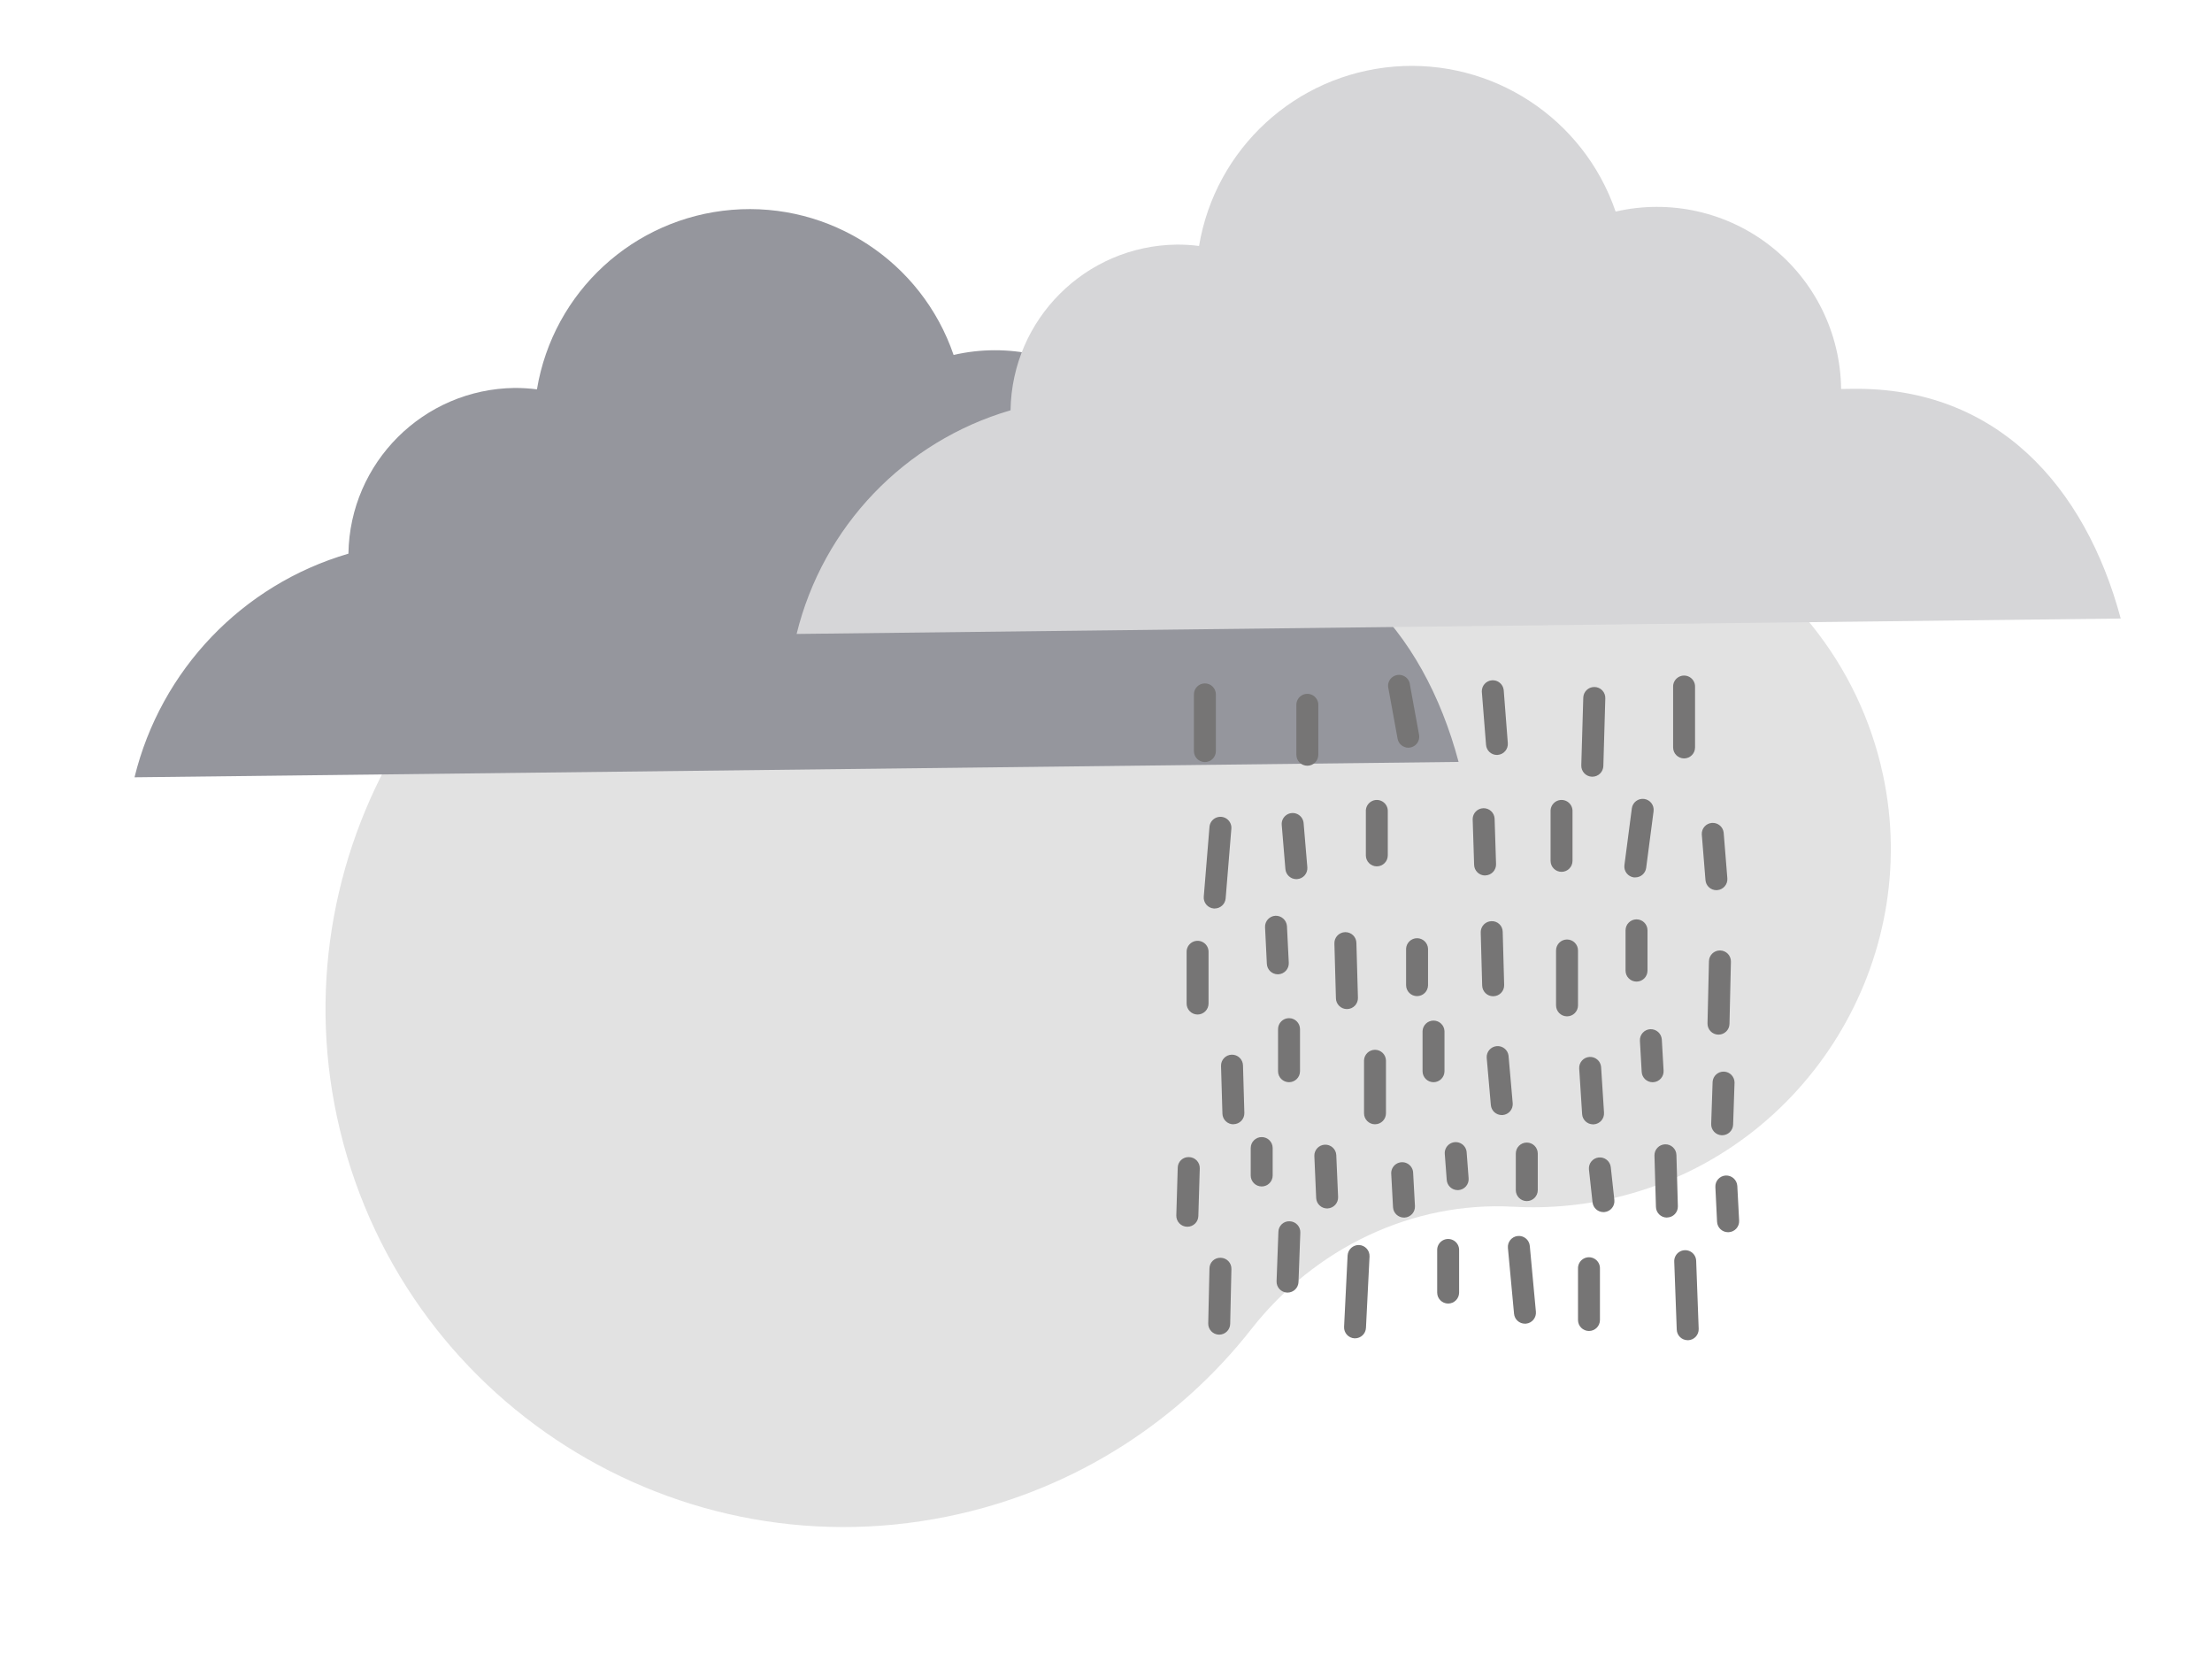
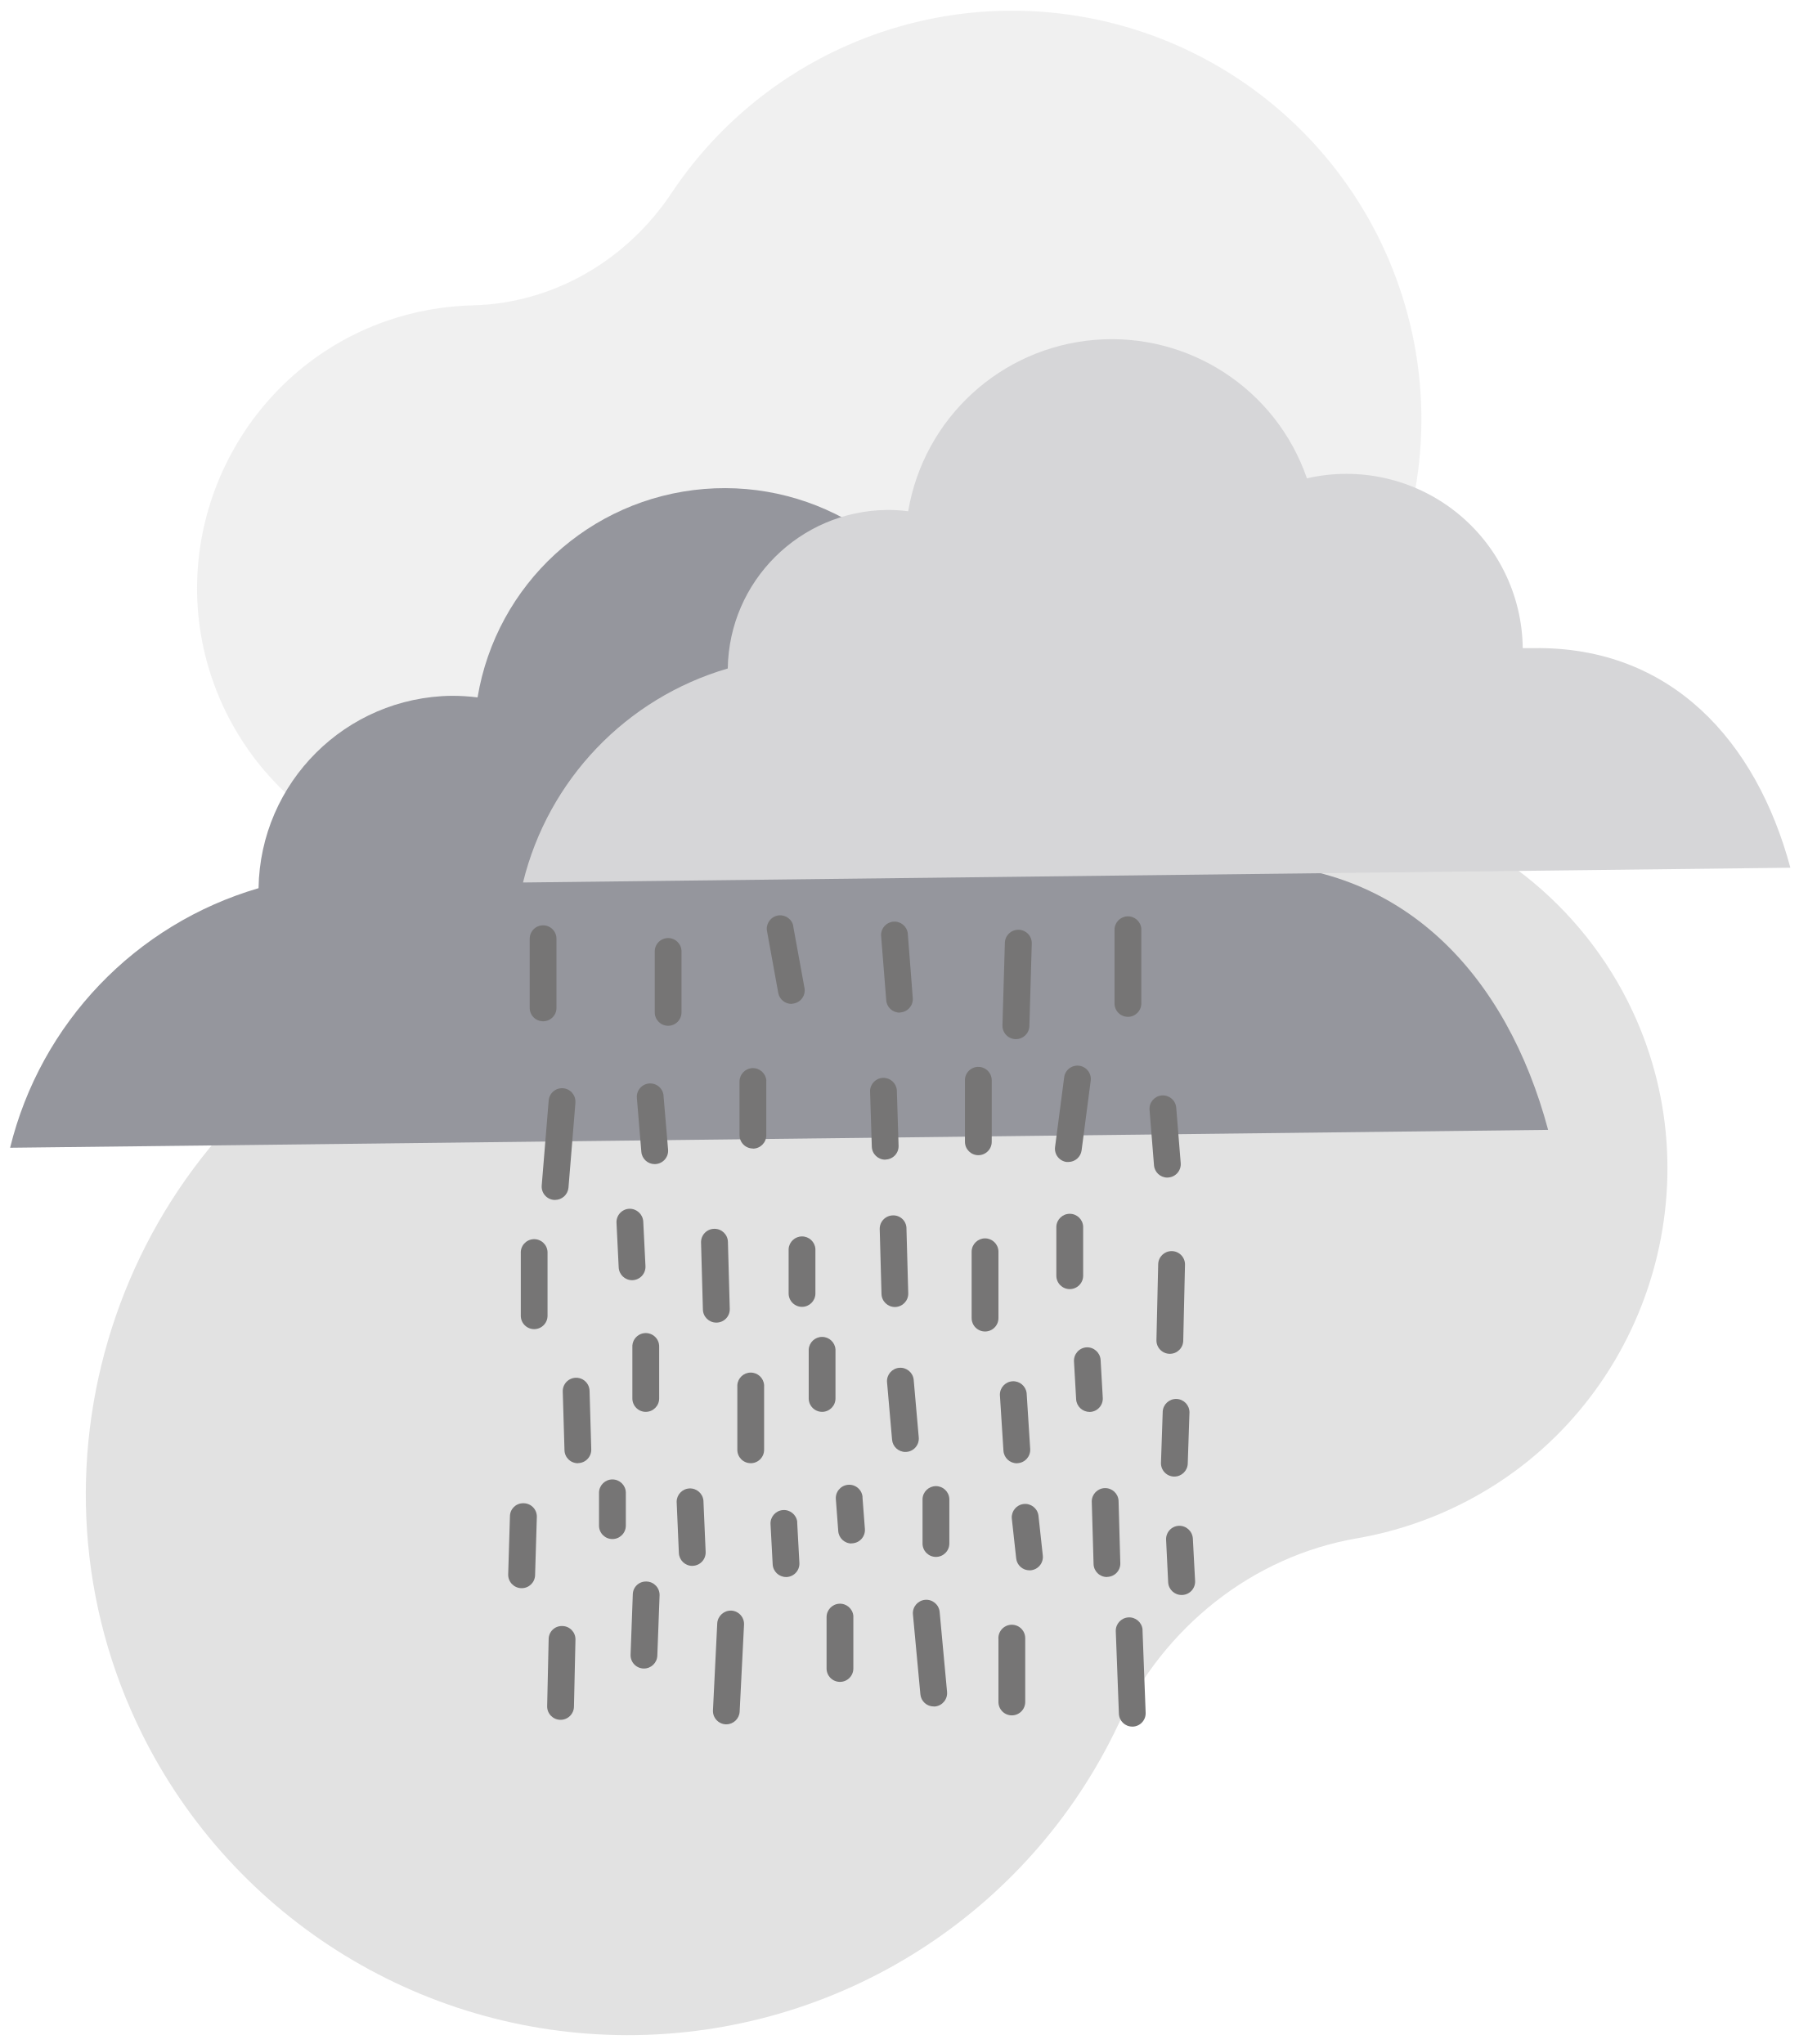
- <svg xmlns="http://www.w3.org/2000/svg" id="Capa_1" data-name="Capa 1" viewBox="0 0 824 616">
+ <svg xmlns="http://www.w3.org/2000/svg" id="Capa_1" data-name="Capa 1" viewBox="0 0 575.08 653.58">
  <defs>
-     <style>.cls-rain-1{fill:#e2e2e2;}.cls-rain-2{fill:#95969d;}.cls-rain-3{fill:#d6d6d8;}.cls-rain-4{fill:#767575;}</style>
+     <style>.cls-rain-1,.cls-rain-2{fill:#e2e2e2;}.cls-rain-2{opacity:0.5;}.cls-rain-3{fill:#95969d;}.cls-rain-4{fill:#d6d6d8;}.cls-rain-5{fill:#767575;}</style>
  </defs>
-   <path class="cls-rain-1" d="M563.79,449.44A133.42,133.42,0,0,0,605,445.25c68.5-17.94,111.3-87.59,96.41-156.81a133.3,133.3,0,0,0-194.19-88.93,117.36,117.36,0,0,1-107.94,2.59,192.39,192.39,0,0,0-131.3-14C167.14,213,103.67,314.69,125.58,416.24c22.77,105.51,127.33,171.68,232.17,147.53a192.3,192.3,0,0,0,108.5-68.89C489.69,465,525.87,447.35,563.79,449.44Z" />
-   <path class="cls-rain-2" d="M443.69,198.27l-4.46,0a68.59,68.59,0,0,0-84-66.07,80.31,80.31,0,0,0-155.21,12.81,63.85,63.85,0,0,0-8.34-.52,62.69,62.69,0,0,0-61.89,61.72,115.38,115.38,0,0,0-79.68,83.29l493.24-5.73C530.17,234.42,497,197.62,443.69,198.27Z" />
-   <path class="cls-rain-3" d="M690.29,144.82l-4.45.06a68.6,68.6,0,0,0-84-66.08A80.31,80.31,0,0,0,446.66,91.61a62,62,0,0,0-8.33-.51,62.67,62.67,0,0,0-61.89,61.71,115.4,115.4,0,0,0-79.69,83.3L790,230.37C776.77,181,743.63,144.17,690.29,144.82Z" />
-   <path class="cls-rain-4" d="M448.84,283.83a4.09,4.09,0,0,1-4.09-4.09V258.62a4.09,4.09,0,0,1,8.18,0v21.12A4.09,4.09,0,0,1,448.84,283.83Z" />
-   <path class="cls-rain-4" d="M487,285.19a4.08,4.08,0,0,1-4.08-4.08v-18.4a4.09,4.09,0,1,1,8.17,0v18.4A4.09,4.09,0,0,1,487,285.19Z" />
-   <path class="cls-rain-4" d="M524.62,278.48a4.09,4.09,0,0,1-4-3.35l-3.38-18.53a4.09,4.09,0,1,1,8-1.47l3.38,18.53a4.07,4.07,0,0,1-3.28,4.75A3.78,3.78,0,0,1,524.62,278.48Z" />
-   <path class="cls-rain-4" d="M557.64,281.18a4.08,4.08,0,0,1-4.07-3.78L552,257.6a4.09,4.09,0,0,1,8.15-.62l1.53,19.79a4.09,4.09,0,0,1-3.76,4.39Z" />
-   <path class="cls-rain-4" d="M593.17,289.28h-.12a4.1,4.1,0,0,1-4-4.21l.74-25.2a4.09,4.09,0,0,1,4.08-4H594a4.08,4.08,0,0,1,4,4.21l-.73,25.2A4.1,4.1,0,0,1,593.17,289.28Z" />
-   <path class="cls-rain-4" d="M627.34,282.47a4.09,4.09,0,0,1-4.08-4.09V255.9a4.09,4.09,0,1,1,8.17,0v22.48A4.09,4.09,0,0,1,627.34,282.47Z" />
-   <path class="cls-rain-4" d="M452.5,338.36l-.34,0a4.08,4.08,0,0,1-3.74-4.41l2.12-25.88a4.09,4.09,0,1,1,8.15.67l-2.12,25.88A4.1,4.1,0,0,1,452.5,338.36Z" />
-   <path class="cls-rain-4" d="M482.9,327.43a4.09,4.09,0,0,1-4.07-3.74l-1.36-16.36a4.09,4.09,0,1,1,8.15-.67L487,323a4.08,4.08,0,0,1-3.73,4.41Z" />
-   <path class="cls-rain-4" d="M512.88,322.67a4.09,4.09,0,0,1-4.08-4.09V302.23a4.09,4.09,0,1,1,8.17,0v16.35A4.09,4.09,0,0,1,512.88,322.67Z" />
-   <path class="cls-rain-4" d="M553.21,326.07a4.08,4.08,0,0,1-4.08-4l-.54-17a4.09,4.09,0,0,1,8.17-.25l.54,17a4.09,4.09,0,0,1-4,4.22Z" />
-   <path class="cls-rain-4" d="M581.7,324.71a4.09,4.09,0,0,1-4.09-4.09V302.23a4.09,4.09,0,1,1,8.17,0v18.39A4.09,4.09,0,0,1,581.7,324.71Z" />
-   <path class="cls-rain-4" d="M609.17,326.78l-.53,0a4.08,4.08,0,0,1-3.52-4.58l2.76-21.12a4.08,4.08,0,0,1,8.1,1.06l-2.76,21.11A4.09,4.09,0,0,1,609.17,326.78Z" />
-   <path class="cls-rain-4" d="M639.38,331.54a4.08,4.08,0,0,1-4.07-3.76l-1.37-17a4.09,4.09,0,0,1,8.15-.66l1.37,17a4.09,4.09,0,0,1-3.75,4.4Z" />
-   <path class="cls-rain-4" d="M446.12,377.85a4.09,4.09,0,0,1-4.09-4.09V354.69a4.09,4.09,0,1,1,8.17,0v19.07A4.09,4.09,0,0,1,446.12,377.85Z" />
-   <path class="cls-rain-4" d="M476,362.87a4.09,4.09,0,0,1-4.08-3.88l-.67-13.63a4.09,4.09,0,0,1,3.88-4.29,4.16,4.16,0,0,1,4.28,3.88l.68,13.63a4.1,4.1,0,0,1-3.88,4.29Z" />
-   <path class="cls-rain-4" d="M501.73,375.82a4.09,4.09,0,0,1-4.08-4l-.57-20.44a4.09,4.09,0,0,1,4-4.2h.12a4.08,4.08,0,0,1,4.08,4l.57,20.44a4.09,4.09,0,0,1-4,4.2Z" />
-   <path class="cls-rain-4" d="M527.87,371a4.08,4.08,0,0,1-4.08-4.09V353.32a4.09,4.09,0,0,1,8.17,0V367A4.09,4.09,0,0,1,527.87,371Z" />
-   <path class="cls-rain-4" d="M556.22,371.05a4.09,4.09,0,0,1-4.09-4l-.54-19.76a4.09,4.09,0,0,1,4-4.2,4,4,0,0,1,4.19,4l.54,19.76a4.07,4.07,0,0,1-4,4.19Z" />
-   <path class="cls-rain-4" d="M583.74,378.53a4.09,4.09,0,0,1-4.09-4.09V354a4.09,4.09,0,0,1,8.18,0v20.43A4.09,4.09,0,0,1,583.74,378.53Z" />
-   <path class="cls-rain-4" d="M609.63,365.59a4.09,4.09,0,0,1-4.09-4.09v-15a4.09,4.09,0,0,1,8.18,0v15A4.09,4.09,0,0,1,609.63,365.59Z" />
-   <path class="cls-rain-4" d="M640.16,385.34h-.09a4.09,4.09,0,0,1-4-4.18l.54-23.17a4.09,4.09,0,0,1,4.09-4h.09a4.08,4.08,0,0,1,4,4.18l-.53,23.17A4.08,4.08,0,0,1,640.16,385.34Z" />
-   <path class="cls-rain-4" d="M459.45,418.74a4.08,4.08,0,0,1-4.08-4l-.52-17.72a4.09,4.09,0,0,1,8.18-.24l.51,17.72a4.09,4.09,0,0,1-4,4.21Z" />
-   <path class="cls-rain-4" d="M480.18,403.06a4.09,4.09,0,0,1-4.09-4.09V383.3a4.09,4.09,0,1,1,8.18,0V399A4.09,4.09,0,0,1,480.18,403.06Z" />
-   <path class="cls-rain-4" d="M512.2,418.73a4.08,4.08,0,0,1-4.08-4.09V394.88a4.09,4.09,0,0,1,8.17,0v19.76A4.09,4.09,0,0,1,512.2,418.73Z" />
-   <path class="cls-rain-4" d="M534,403.06a4.09,4.09,0,0,1-4.08-4.09V384a4.09,4.09,0,0,1,8.17,0v15A4.09,4.09,0,0,1,534,403.06Z" />
-   <path class="cls-rain-4" d="M559.43,415.3a4.09,4.09,0,0,1-4.07-3.73l-1.55-17.69a4.09,4.09,0,0,1,8.14-.72l1.55,17.7a4.08,4.08,0,0,1-3.71,4.43Z" />
-   <path class="cls-rain-4" d="M593.44,418.76a4.09,4.09,0,0,1-4.08-3.82l-1.09-17.05a4.09,4.09,0,0,1,8.16-.53l1.09,17.06a4.09,4.09,0,0,1-3.82,4.34Z" />
-   <path class="cls-rain-4" d="M615.63,403.07a4.08,4.08,0,0,1-4.08-3.86l-.66-11.58a4.08,4.08,0,0,1,3.85-4.31,4.13,4.13,0,0,1,4.31,3.85l.66,11.58a4.08,4.08,0,0,1-3.85,4.31Z" />
-   <path class="cls-rain-4" d="M641.53,422.82h-.15a4.08,4.08,0,0,1-3.94-4.22l.53-15.68a4.09,4.09,0,0,1,8.17.28l-.53,15.68A4.1,4.1,0,0,1,641.53,422.82Z" />
-   <path class="cls-rain-4" d="M442.31,456.89h-.12a4.1,4.1,0,0,1-4-4.21l.53-17.72a4,4,0,0,1,4.21-4,4.08,4.08,0,0,1,4,4.21l-.53,17.72A4.08,4.08,0,0,1,442.31,456.89Z" />
-   <path class="cls-rain-4" d="M470,441.89a4.09,4.09,0,0,1-4.09-4.08V427.59a4.09,4.09,0,0,1,8.18,0v10.22A4.09,4.09,0,0,1,470,441.89Z" />
-   <path class="cls-rain-4" d="M494.37,450.08a4.09,4.09,0,0,1-4.08-3.92l-.68-15.67a4.09,4.09,0,0,1,8.17-.35l.68,15.67a4.1,4.1,0,0,1-3.91,4.26Z" />
-   <path class="cls-rain-4" d="M523,453.48a4.08,4.08,0,0,1-4.08-3.86l-.66-12.27a4.09,4.09,0,1,1,8.16-.44l.67,12.27a4.09,4.09,0,0,1-3.86,4.3Z" />
-   <path class="cls-rain-4" d="M543,443.25a4.09,4.09,0,0,1-4.07-3.78l-.72-9.53a4.09,4.09,0,1,1,8.15-.62l.72,9.53a4.08,4.08,0,0,1-3.76,4.39Z" />
-   <path class="cls-rain-4" d="M568.75,447.34a4.09,4.09,0,0,1-4.09-4.08V429.63a4.09,4.09,0,0,1,8.18,0v13.63A4.09,4.09,0,0,1,568.75,447.34Z" />
-   <path class="cls-rain-4" d="M597.3,451.44a4.09,4.09,0,0,1-4.06-3.64l-1.34-12.27a4.09,4.09,0,0,1,8.13-.89l1.34,12.27a4.09,4.09,0,0,1-3.62,4.51Z" />
-   <path class="cls-rain-4" d="M620.94,453.48a4.08,4.08,0,0,1-4.08-4l-.55-19.08a4.09,4.09,0,0,1,8.18-.23l.54,19.08a4.08,4.08,0,0,1-4,4.2Z" />
-   <path class="cls-rain-4" d="M643.71,458.93a4.09,4.09,0,0,1-4.08-3.88L639,442.11a4.09,4.09,0,0,1,3.87-4.3,4.15,4.15,0,0,1,4.3,3.87l.68,12.94a4.09,4.09,0,0,1-3.87,4.3Z" />
-   <path class="cls-rain-4" d="M454.17,497.08h-.09a4.09,4.09,0,0,1-4-4.18l.46-20.45a4,4,0,0,1,4.18-4,4.07,4.07,0,0,1,4,4.18l-.46,20.44A4.09,4.09,0,0,1,454.17,497.08Z" />
-   <path class="cls-rain-4" d="M479.63,481.42h-.15a4.09,4.09,0,0,1-3.94-4.23l.68-18.4a4,4,0,0,1,4.23-3.93,4.09,4.09,0,0,1,3.94,4.23l-.68,18.4A4.09,4.09,0,0,1,479.63,481.42Z" />
-   <path class="cls-rain-4" d="M504.78,498.45h-.21a4.09,4.09,0,0,1-3.88-4.29L502,467.58a4.15,4.15,0,0,1,4.29-3.88,4.1,4.1,0,0,1,3.88,4.29l-1.33,26.57A4.09,4.09,0,0,1,504.78,498.45Z" />
-   <path class="cls-rain-4" d="M539.46,485.5a4.09,4.09,0,0,1-4.09-4.09V465.74a4.09,4.09,0,1,1,8.17,0v15.67A4.09,4.09,0,0,1,539.46,485.5Z" />
-   <path class="cls-rain-4" d="M568.06,493a4.08,4.08,0,0,1-4.06-3.71l-2.28-24.5a4.09,4.09,0,0,1,8.15-.76l2.27,24.51a4.09,4.09,0,0,1-3.69,4.45Z" />
-   <path class="cls-rain-4" d="M591.92,495.72a4.09,4.09,0,0,1-4.09-4.09V472.55a4.09,4.09,0,1,1,8.17,0v19.08A4.09,4.09,0,0,1,591.92,495.72Z" />
-   <path class="cls-rain-4" d="M628.69,499.15a4.08,4.08,0,0,1-4.08-3.94L623.68,470a4.09,4.09,0,1,1,8.17-.3l.93,25.22a4.09,4.09,0,0,1-3.93,4.24Z" />
+   <path class="cls-rain-1" d="M433.85,491.88a120,120,0,0,0,35.22-11.95c56.34-29.46,79.8-99,52.87-156.6a119.7,119.7,0,0,0-187.81-38.81,105.37,105.37,0,0,1-93.94,24A172.78,172.78,0,0,0,122.47,322.6c-83.24,42-118.35,143.8-78.78,228.26a173.41,173.41,0,0,0,313.93.38C372.13,520.38,400.24,497.66,433.85,491.88Z" />
+   <path class="cls-rain-2" d="M151.17,97.63a90.61,90.61,0,0,0-27.62,5C78.23,118.4,53,167.73,66.74,213.7a90.32,90.32,0,0,0,135.91,49.77A79.54,79.54,0,0,1,275.43,256a130.41,130.41,0,0,0,89.45,2.49c66.8-22.17,104.28-94.24,84.09-161.68A130.86,130.86,0,0,0,214.66,61.76C200.41,83.19,176.9,97,151.17,97.63Z" />
+   <path class="cls-rain-3" d="M395.59,276.12h-4.44a68.4,68.4,0,0,0-83.74-65.87A80.06,80.06,0,0,0,152.68,223a64.31,64.31,0,0,0-8.32-.51A62.49,62.49,0,0,0,82.66,284a115.06,115.06,0,0,0-79.43,83l491.71-5.72C481.8,312.16,448.74,275.47,395.59,276.12Z" />
+   <path class="cls-rain-4" d="M490.49,207.24l-3.66,0a56.37,56.37,0,0,0-69-54.29,66,66,0,0,0-127.48,10.53,48.88,48.88,0,0,0-6.84-.42,51.48,51.48,0,0,0-50.84,50.69,94.77,94.77,0,0,0-65.46,68.43l405.18-4.72C561.53,237,534.3,206.7,490.49,207.24Z" />
+   <path class="cls-rain-5" d="M173.63,326.56a4.27,4.27,0,0,1-4.28-4.28V300.16a4.28,4.28,0,1,1,8.56,0v22.12A4.27,4.27,0,0,1,173.63,326.56Z" />
+   <path class="cls-rain-5" d="M213.6,328a4.28,4.28,0,0,1-4.27-4.28V304.44a4.28,4.28,0,1,1,8.55-.42,2.94,2.94,0,0,1,0,.42v19.27A4.28,4.28,0,0,1,213.6,328Z" />
+   <path class="cls-rain-5" d="M253,321a4.29,4.29,0,0,1-4.19-3.51L245.27,298a4.29,4.29,0,0,1,8.22-2.43,4.49,4.49,0,0,1,.16.89l3.54,19.41a4.25,4.25,0,0,1-3.41,5h0A4.77,4.77,0,0,1,253,321Z" />
+   <path class="cls-rain-5" d="M287.59,323.79a4.27,4.27,0,0,1-4.26-4l-1.65-20.74a4.29,4.29,0,0,1,8.54-.65l1.6,20.73a4.29,4.29,0,0,1-3.94,4.6Z" />
+   <path class="cls-rain-5" d="M324.8,332.27h-.12a4.29,4.29,0,0,1-4.19-4.39v0l.77-26.39a4.28,4.28,0,0,1,4.28-4.19h.13a4.26,4.26,0,0,1,4.19,4.35v.06l-.76,26.39A4.3,4.3,0,0,1,324.8,332.27Z" />
+   <path class="cls-rain-5" d="M360.59,325.14a4.28,4.28,0,0,1-4.27-4.29V297.31a4.29,4.29,0,0,1,8.56-.43v24A4.29,4.29,0,0,1,360.59,325.14Z" />
+   <path class="cls-rain-5" d="M177.46,383.68h-.35a4.27,4.27,0,0,1-3.92-4.6v0L175.41,352a4.28,4.28,0,1,1,8.55.49c0,.07,0,.14,0,.21l-2.22,27.11A4.31,4.31,0,0,1,177.46,383.68Z" />
+   <path class="cls-rain-5" d="M209.3,372.23a4.28,4.28,0,0,1-4.26-3.92l-1.42-17.13a4.28,4.28,0,0,1,8.52-.92c0,.07,0,.14,0,.22l1.45,17.11a4.28,4.28,0,0,1-3.9,4.62h0Z" />
+   <path class="cls-rain-5" d="M240.71,367.24a4.28,4.28,0,0,1-4.28-4.28V345.84a4.29,4.29,0,0,1,8.56-.43,3.08,3.08,0,0,1,0,.43V363a4.28,4.28,0,0,1-4.28,4.28Z" />
+   <path class="cls-rain-5" d="M283,370.81a4.29,4.29,0,0,1-4.28-4.19l-.56-17.81a4.29,4.29,0,0,1,8.56-.26l.56,17.8a4.27,4.27,0,0,1-4.14,4.42h0Z" />
+   <path class="cls-rain-5" d="M312.79,369.38a4.29,4.29,0,0,1-4.29-4.28h0V345.84a4.29,4.29,0,1,1,8.56-.43,3.08,3.08,0,0,1,0,.43V365.1A4.28,4.28,0,0,1,312.79,369.38Z" />
+   <path class="cls-rain-5" d="M341.56,371.55H341a4.27,4.27,0,0,1-3.69-4.79h0l2.89-22.12a4.28,4.28,0,1,1,8.48,1.11l-2.89,22.11A4.28,4.28,0,0,1,341.56,371.55Z" />
+   <path class="cls-rain-5" d="M373.2,376.54a4.28,4.28,0,0,1-4.26-3.94l-1.43-17.81a4.28,4.28,0,0,1,8.53-.69l1.44,17.81a4.28,4.28,0,0,1-3.93,4.6Z" />
+   <path class="cls-rain-5" d="M170.78,425a4.28,4.28,0,0,1-4.28-4.28v-20a4.28,4.28,0,1,1,8.55-.42,2.94,2.94,0,0,1,0,.42v20A4.28,4.28,0,0,1,170.78,425Z" />
+   <path class="cls-rain-5" d="M202.08,409.35a4.29,4.29,0,0,1-4.28-4.06L197.1,391a4.28,4.28,0,0,1,4.07-4.49h0a4.35,4.35,0,0,1,4.48,4.06l.71,14.28a4.29,4.29,0,0,1-4.06,4.49Z" />
+   <path class="cls-rain-5" d="M229,422.91a4.28,4.28,0,0,1-4.28-4.19l-.59-21.4a4.27,4.27,0,0,1,4.16-4.4h.15a4.28,4.28,0,0,1,4.28,4.19l.59,21.41a4.27,4.27,0,0,1-4.16,4.39H229Z" />
+   <path class="cls-rain-5" d="M256.41,417.87a4.28,4.28,0,0,1-4.28-4.28h0V399.35a4.29,4.29,0,0,1,8.56,0v14.33A4.28,4.28,0,0,1,256.41,417.87Z" />
+   <path class="cls-rain-5" d="M286.1,417.92a4.28,4.28,0,0,1-4.28-4.19l-.57-20.7a4.29,4.29,0,0,1,4.17-4.4h0a4.19,4.19,0,0,1,4.38,4,1.34,1.34,0,0,1,0,.2l.57,20.7a4.28,4.28,0,0,1-4.14,4.39h-.16Z" />
+   <path class="cls-rain-5" d="M314.93,425.75a4.28,4.28,0,0,1-4.29-4.28h0V400.06a4.29,4.29,0,0,1,8.57,0v21.4a4.28,4.28,0,0,1-4.27,4.29Z" />
+   <path class="cls-rain-5" d="M342,412.2a4.28,4.28,0,0,1-4.28-4.28h0V392.2a4.29,4.29,0,0,1,8.57,0v15.72A4.29,4.29,0,0,1,342,412.2Z" />
+   <path class="cls-rain-5" d="M374,432.89h-.09a4.29,4.29,0,0,1-4.19-4.38h0l.56-24.27a4.29,4.29,0,0,1,4.29-4.19h.09a4.27,4.27,0,0,1,4.19,4.35v0l-.56,24.27A4.27,4.27,0,0,1,374,432.89Z" />
+   <path class="cls-rain-5" d="M184.74,467.87a4.26,4.26,0,0,1-4.27-4.19l-.55-18.56a4.29,4.29,0,1,1,8.57-.25l.54,18.56a4.29,4.29,0,0,1-4.16,4.41h0Z" />
+   <path class="cls-rain-5" d="M206.46,451.45a4.29,4.29,0,0,1-4.29-4.29V430.75a4.29,4.29,0,1,1,8.57,0h0v16.44A4.29,4.29,0,0,1,206.46,451.45Z" />
+   <path class="cls-rain-5" d="M240,467.86a4.27,4.27,0,0,1-4.27-4.27h0v-20.7a4.29,4.29,0,0,1,8.56,0v20.7a4.29,4.29,0,0,1-4.29,4.28Z" />
+   <path class="cls-rain-5" d="M262.83,451.45a4.3,4.3,0,0,1-4.28-4.29V431.48a4.29,4.29,0,0,1,8.56,0v15.71A4.29,4.29,0,0,1,262.83,451.45Z" />
+   <path class="cls-rain-5" d="M289.46,464.27a4.29,4.29,0,0,1-4.26-3.91l-1.62-18.53a4.28,4.28,0,0,1,8.52-.75l1.63,18.54a4.27,4.27,0,0,1-3.88,4.63h-.39Z" />
+   <path class="cls-rain-5" d="M325.09,467.89a4.29,4.29,0,0,1-4.28-4L319.67,446a4.29,4.29,0,0,1,8.55-.55l1.14,17.86a4.29,4.29,0,0,1-4,4.55Z" />
+   <path class="cls-rain-5" d="M348.33,451.46a4.29,4.29,0,0,1-4.28-4l-.69-12.13a4.29,4.29,0,0,1,4-4.51h0a4.32,4.32,0,0,1,4.51,4l.69,12.13a4.27,4.27,0,0,1-4,4.52h-.25Z" />
+   <path class="cls-rain-5" d="M375.46,472.14h-.16a4.27,4.27,0,0,1-4.13-4.41h0l.56-16.42a4.28,4.28,0,0,1,8.55.29L379.73,468A4.29,4.29,0,0,1,375.46,472.14Z" />
+   <path class="cls-rain-5" d="M166.79,507.83h-.13a4.31,4.31,0,0,1-4.19-4.4h0l.56-18.56a4.2,4.2,0,0,1,4.18-4.2h.23a4.26,4.26,0,0,1,4.19,4.35v.06l-.56,18.56A4.27,4.27,0,0,1,166.79,507.83Z" />
+   <path class="cls-rain-5" d="M195.79,492.12a4.28,4.28,0,0,1-4.28-4.28v-10.7a4.29,4.29,0,0,1,8.57,0v10.7A4.29,4.29,0,0,1,195.79,492.12Z" />
+   <path class="cls-rain-5" d="M221.32,500.7a4.3,4.3,0,0,1-4.28-4.11l-.71-16.41a4.29,4.29,0,0,1,8.56-.37l.71,16.41a4.28,4.28,0,0,1-4.09,4.46Z" />
+   <path class="cls-rain-5" d="M251.31,504.26a4.28,4.28,0,0,1-4.28-4.05l-.69-12.85a4.29,4.29,0,0,1,8.53-.84c0,.13,0,.25,0,.38l.7,12.85a4.29,4.29,0,0,1-4,4.51Z" />
+   <path class="cls-rain-5" d="M272.25,493.54a4.28,4.28,0,0,1-4.26-4l-.75-10a4.28,4.28,0,1,1,8.51-1c0,.11,0,.23,0,.34l.76,10a4.28,4.28,0,0,1-3.93,4.6h-.35Z" />
+   <path class="cls-rain-5" d="M299.22,497.83a4.29,4.29,0,0,1-4.28-4.28V479.28a4.29,4.29,0,0,1,8.57,0v14.27A4.29,4.29,0,0,1,299.22,497.83Z" />
+   <path class="cls-rain-5" d="M329.13,502.12a4.28,4.28,0,0,1-4.25-3.81l-1.41-12.85a4.29,4.29,0,0,1,8.52-.94l1.4,12.86a4.28,4.28,0,0,1-3.79,4.72Z" />
+   <path class="cls-rain-5" d="M353.89,504.26a4.27,4.27,0,0,1-4.27-4.19l-.58-20a4.29,4.29,0,0,1,8.57-.24l.56,20a4.26,4.26,0,0,1-4.14,4.39h0Z" />
+   <path class="cls-rain-5" d="M377.74,510a4.27,4.27,0,0,1-4.27-4.06l-.66-13.55a4.28,4.28,0,0,1,4.05-4.51h0a4.34,4.34,0,0,1,4.5,4.06l.72,13.55A4.28,4.28,0,0,1,378,510h-.28Z" />
+   <path class="cls-rain-5" d="M179.21,549.92h-.09a4.28,4.28,0,0,1-4.19-4.37h0l.48-21.42a4.19,4.19,0,0,1,4.19-4.2h.19a4.26,4.26,0,0,1,4.19,4.33v0l-.48,21.41A4.28,4.28,0,0,1,179.21,549.92Z" />
+   <path class="cls-rain-5" d="M205.88,533.52h-.16a4.27,4.27,0,0,1-4.12-4.43l.71-19.27a4.17,4.17,0,0,1,4.25-4.12h.18a4.29,4.29,0,0,1,4.13,4.43l-.72,19.27A4.28,4.28,0,0,1,205.88,533.52Z" />
+   <path class="cls-rain-5" d="M232.22,551.36H232a4.28,4.28,0,0,1-4.06-4.49h0L229.31,519A4.35,4.35,0,0,1,233.8,515a4.3,4.3,0,0,1,4.07,4.49l-1.4,27.83A4.28,4.28,0,0,1,232.22,551.36Z" />
+   <path class="cls-rain-5" d="M268.55,537.79a4.28,4.28,0,0,1-4.29-4.28h0V517.1a4.29,4.29,0,0,1,8.56-.43,3.08,3.08,0,0,1,0,.43v16.41A4.28,4.28,0,0,1,268.55,537.79Z" />
+   <path class="cls-rain-5" d="M298.5,545.65a4.27,4.27,0,0,1-4.25-3.89l-2.39-25.66a4.29,4.29,0,0,1,8.54-.79h0L302.78,541a4.3,4.3,0,0,1-3.87,4.66Z" />
+   <path class="cls-rain-5" d="M323.49,548.5a4.28,4.28,0,0,1-4.28-4.28h0v-20a4.29,4.29,0,1,1,8.56-.42v20.41A4.28,4.28,0,0,1,323.49,548.5Z" />
+   <path class="cls-rain-5" d="M362,552.09a4.27,4.27,0,0,1-4.28-4.12l-1-26.41a4.29,4.29,0,0,1,8.55-.6c0,.1,0,.19,0,.29l1,26.41a4.28,4.28,0,0,1-4.12,4.44Z" />
</svg>
